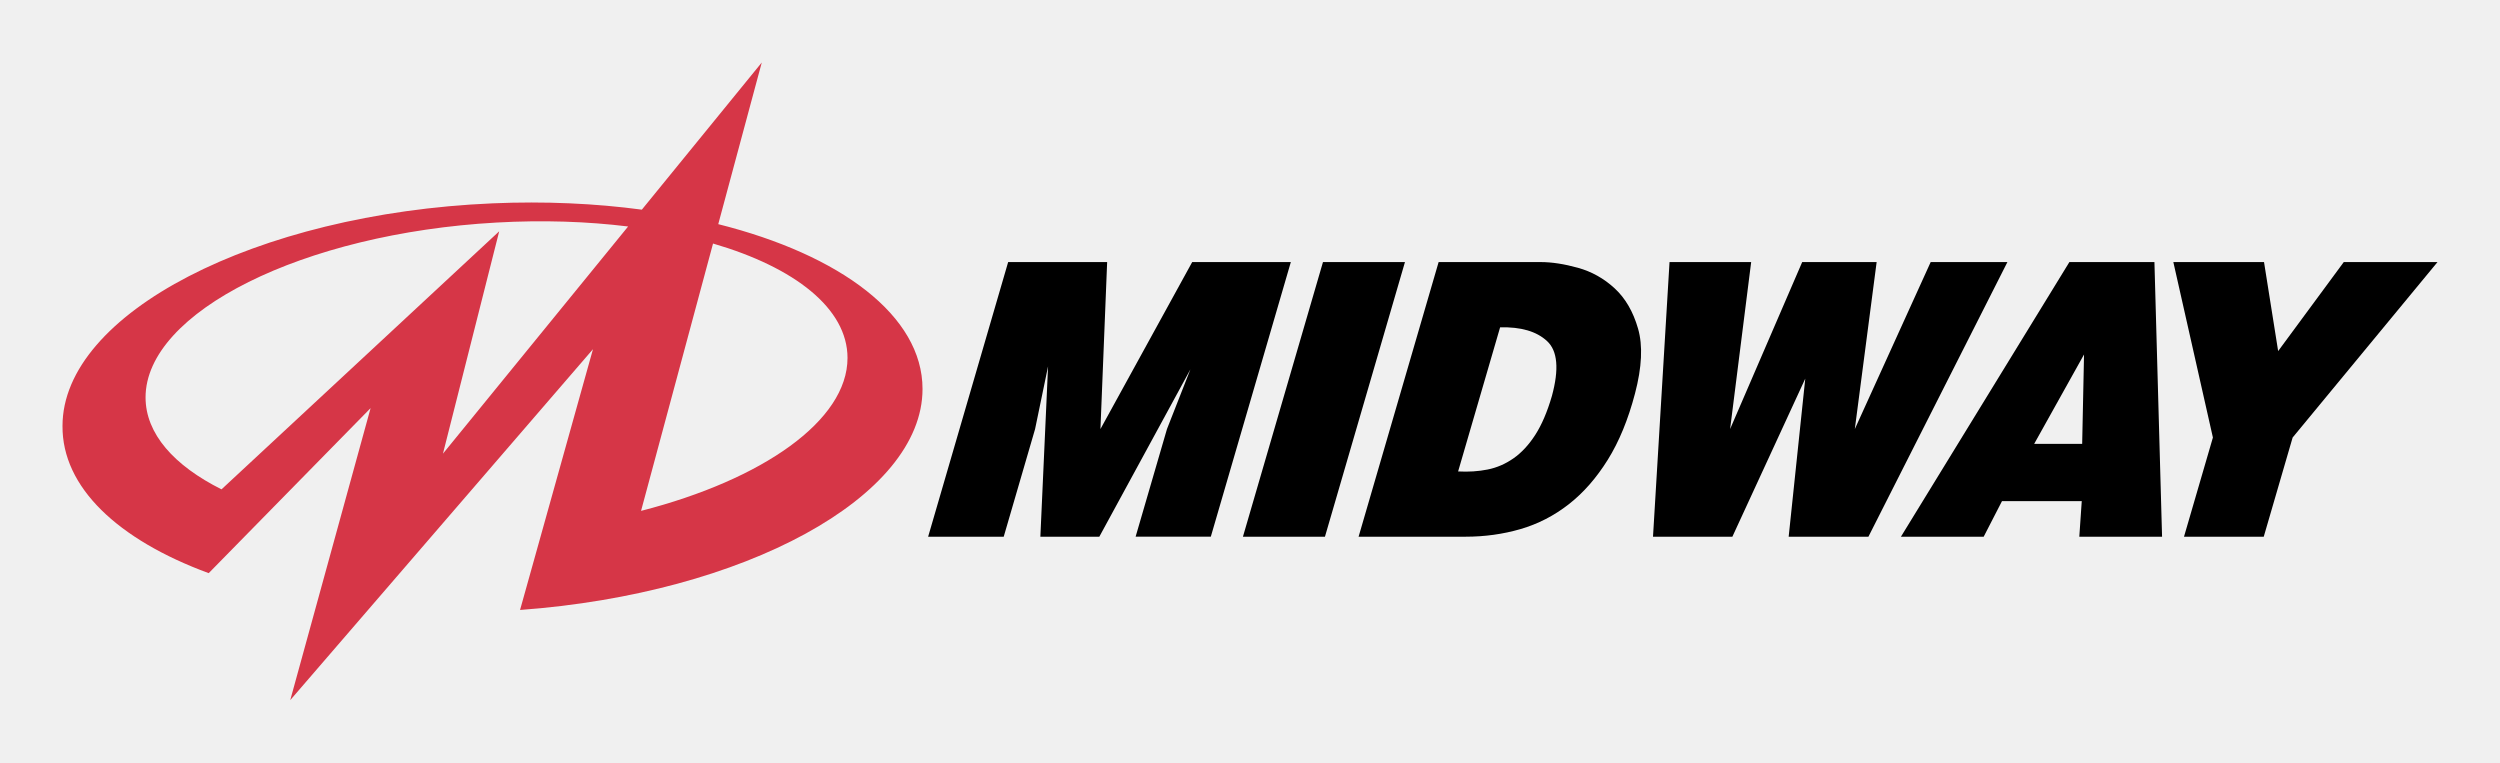
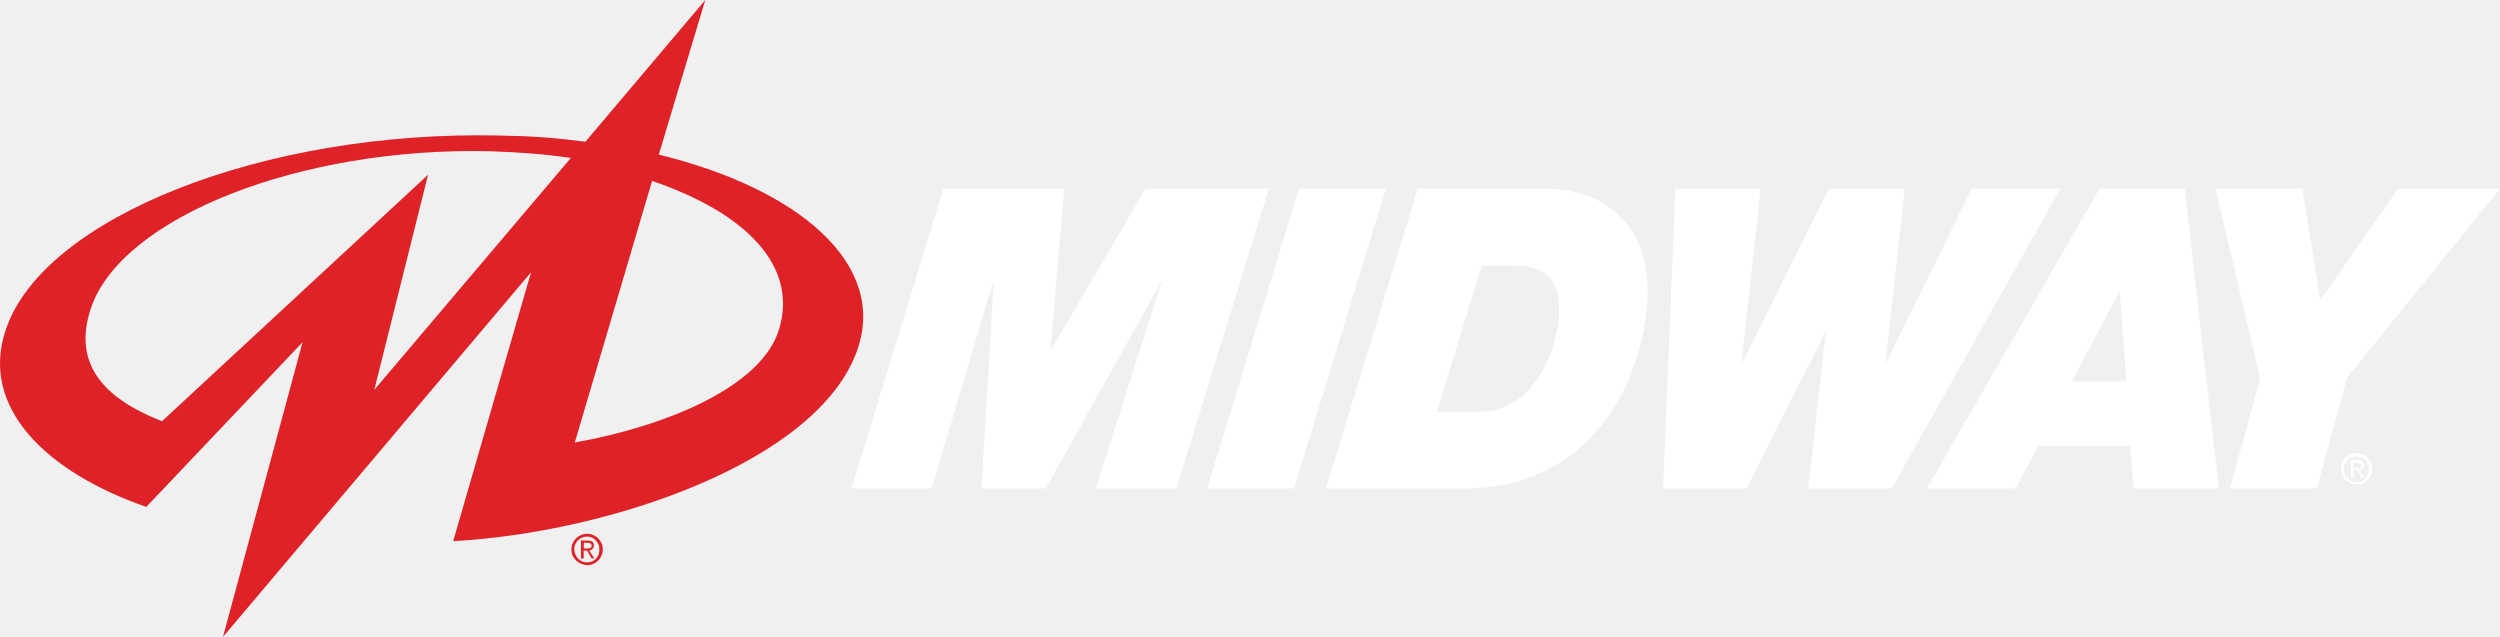
- <svg xmlns="http://www.w3.org/2000/svg" version="1.1" width="400" height="122.024" id="svg28838" xml:space="preserve">
-   <defs id="defs28842" />
-   <g transform="matrix(1.25,0,0,-1.25,-0.6296015,203.0056)" id="g28846">
-     <g transform="matrix(1.729746,0,0,1.729746,-6.205529,-53.11495)" id="g28885">
-       <path d="M 50.359,107.836 36.657,91.025 40.82,107.481 20.27,88.385 c -3.515,1.761 -5.62,4.116 -5.62,6.802 0,6.322 11.667,12.136 25.972,12.941 3.44,0.193 6.727,0.08 9.737,-0.292 l 0,0 z m 0.957,-21.045 5.327,19.784 c 6.053,-1.765 9.951,-4.811 9.951,-8.466 0,-4.641 -6.282,-9.005 -15.278,-11.318 l 0,0 z M 25.356,72.785 31.303,94.396 19.322,82.183 c -6.749,2.486 -10.853,6.372 -10.818,10.893 0,8.319 14.294,15.719 31.821,16.473 3.882,0.167 7.606,-0.007 11.05,-0.467 l 8.874,10.888 -3.22,-11.961 c 9.06,-2.278 15.116,-6.782 15.116,-12.196 0,-7.994 -13.2,-15.139 -29.783,-16.354 l 5.397,19.298 -22.404,-25.972 0,0" id="path28852" style="fill:#d63647;fill-opacity:1;fill-rule:evenodd;stroke:none" />
-       <path d="m 85.809,105.203 -7.327,0 -5.922,-20.323 5.593,0 2.321,7.966 0.961,4.642 -0.57,-12.608 4.363,0 6.742,12.388 -1.736,-4.421 -2.321,-7.966 5.565,0 5.922,20.323 -7.299,0 -6.79,-12.357 0.496,12.357 0,0" id="path28854" style="fill:black;fill-opacity:1;fill-rule:evenodd;stroke:none" />
-       <path d="m 101.778,105.203 -5.923,-20.323 6.069,0 5.921,20.323 -6.068,0 0,0" id="path28856" style="fill:black;fill-opacity:1;fill-rule:evenodd;stroke:none" />
-       <path d="m 114.886,100.373 c 1.54,0.042 2.7,-0.298 3.477,-1.02 0.778,-0.722 0.896,-2.075 0.355,-4.061 -0.341,-1.171 -0.75,-2.128 -1.227,-2.87 -0.478,-0.742 -1.015,-1.323 -1.612,-1.74 -0.598,-0.418 -1.238,-0.695 -1.921,-0.831 -0.683,-0.136 -1.409,-0.183 -2.18,-0.141 l 3.108,10.664 0,0 z m -4.55,4.83 -5.923,-20.323 7.915,0 c 1.417,0 2.772,0.188 4.066,0.564 1.293,0.376 2.483,0.988 3.569,1.835 1.085,0.847 2.049,1.945 2.889,3.293 0.84,1.348 1.513,2.984 2.017,4.909 0.511,1.944 0.586,3.543 0.224,4.798 -0.361,1.255 -0.938,2.248 -1.732,2.98 -0.793,0.731 -1.7,1.239 -2.717,1.521 -1.018,0.282 -1.937,0.423 -2.757,0.423 l -7.551,0 0,0" id="path28858" style="fill:black;fill-opacity:1;fill-rule:evenodd;stroke:none" />
-       <path d="m 127.423,105.203 -1.223,-20.323 5.873,0 5.394,11.698 -1.228,-11.698 5.901,0 10.286,20.323 -5.678,0 -5.614,-12.357 1.615,12.357 -5.509,0 -5.335,-12.357 1.559,12.357 -6.041,0 0,0" id="path28860" style="fill:black;fill-opacity:1;fill-rule:evenodd;stroke:none" />
-       <path d="m 154.405,91.748 3.691,6.617 -0.138,-6.617 -3.553,0 0,0 z m 2.607,13.455 -12.466,-20.323 6.124,0 1.355,2.634 5.902,0 -0.181,-2.634 6.124,0 -0.565,20.323 -6.293,0 0,0" id="path28862" style="fill:black;fill-opacity:1;fill-rule:evenodd;stroke:none" />
-       <path d="m 164.704,105.203 2.928,-12.984 -2.139,-7.339 5.901,0 2.138,7.339 10.72,12.984 -6.936,0 -4.856,-6.587 -1.045,6.587 -6.711,0 0,0" id="path28864" style="fill:black;fill-opacity:1;fill-rule:evenodd;stroke:none" />
-     </g>
-   </g>
+ <svg xmlns="http://www.w3.org/2000/svg" id="Layer_1" data-name="Layer 1" viewBox="0 0 3840.005 978.3">
+   <path d="M1449,289.9h185.8l-21.5,247.8h.9l145.4-247.8h189.3l-142,460.3H1683l101.5-317.5h-.9L1606.4,750.2h-98.9l18.9-317.5h-.9l-94.6,317.5h-123Z" transform="translate(0.00528 0)" style="fill:#fff" />
+   <path d="M1995.3,289.9H2128.7l-141.1,460.3H1854.2Z" transform="translate(0.00528 0)" style="fill:#fff" />
+   <path d="M2177.7,289.9h199.6c79.2,0,173.8,52.5,149.7,203.1-24.1,153.1-125.6,257.3-276.2,257.3H2036.6ZM2207,632.4h64.5c86.9,0,117.9-96.4,122.2-138.5,7.7-68.8-24.1-86-68.8-86h-49Z" transform="translate(0.00528 0)" style="fill:#fff" />
+   <path d="M2905.6,750.3h-128.2l26.7-238.3h-.9l-120.5,238.3h-128.2L2573.4,290H2704.2L2675,557.5h.9l133.4-267.6h116.2l-29.3,267.6h.9l131.6-267.6h135.9Z" transform="translate(0.00528 0)" style="fill:#fff" />
+   <path d="M3224.8,289.9H3355.6l52.5,460.3H3277.3l-5.2-65.4H3131l-35.3,65.4h-135.9ZM3182.7,585.9h83.5L3255.9,448.2H3255Z" transform="translate(0.00528 0)" style="fill:#fff" />
+   <path d="M3471.8,581.6,3403,289.9h133.4l27.5,171.2L3683.5,289.9H3840l-234.9,289.9-46.5,170.4H3425.2Z" transform="translate(0.00528 0)" style="fill:#fff" />
+   <path d="M3595.7,720.1a24.1,24.1,0,1,1,24.1,24.1A24.046,24.046,0,0,1,3595.7,720.1Zm24,20.7c11.2,0,18.9-8.6,18.9-19.8s-8.6-19.8-18.9-19.8A19.471,19.471,0,0,0,3599.9,721C3600.8,732.2,3609.4,740.8,3619.7,740.8Zm-4.3-6.9h-4.3V706.4h10.3c6.9,0,9.5,2.6,9.5,7.7s-3.4,6.9-6.9,7.7l7.7,12h-4.3l-6.9-12h-5.2l.1,12.1ZM3619.7,719.3c3.4,0,6.9,0,6.9-4.3,0-3.4-3.4-4.3-6-4.3h-6v8.6Z" transform="translate(0.00528 0)" style="fill:#fff" />
+   <path d="M224.7,778.6C73.3,726.2-31.7,627.2,8.7,506.8,66.3,333.9,406.2,199.6,768.4,208.2c50.8.9,84.3,3.4,130.8,9.5l184.1-217.7-71.4,237.5c215.1,52.5,350.2,167.8,305.4,298.6-58.5,172.9-382,282.2-621.2,295.1l119.6-413L342.5,978.3l122.2-452.6ZM1196.9,505c28.4-95.5-49-177.2-195.3-227.1L882.9,679.7C1026.6,653.9,1171.1,592.8,1196.9,505ZM876.8,242.6c-41.3-6-77.4-8.6-123.9-10.3-291.7-6.9-567,101.5-613.5,241.8C112,557.5,156.7,610.9,248.8,647L657.5,268.4,574.9,598.8,876.8,242.6" transform="translate(0.00528 0)" style="fill:#df2227" />
+   <path d="M877.7,844a24.1,24.1,0,1,1,24.1,24.1C888.9,867.3,877.7,857.8,877.7,844Zm24.1,19.8c11.2,0,18.9-8.6,18.9-19.8s-8.6-19.8-18.9-19.8A19.471,19.471,0,0,0,882,844C882.9,855.2,890.6,863.8,901.8,863.8Zm-5.2-6h-4.3V830.3h10.3c6.9,0,9.5,2.6,9.5,7.7,0,5.2-3.4,6.9-6.9,7.7l7.7,12h-4.3l-6.9-12h-5.2C896.6,845.8,896.6,857.8,896.6,857.8Zm5.2-15.5c3.4,0,6.9,0,6.9-4.3,0-3.4-3.4-4.3-6-4.3h-6v8.6Z" transform="translate(0.00528 0)" style="fill:#df2227" />
</svg>
